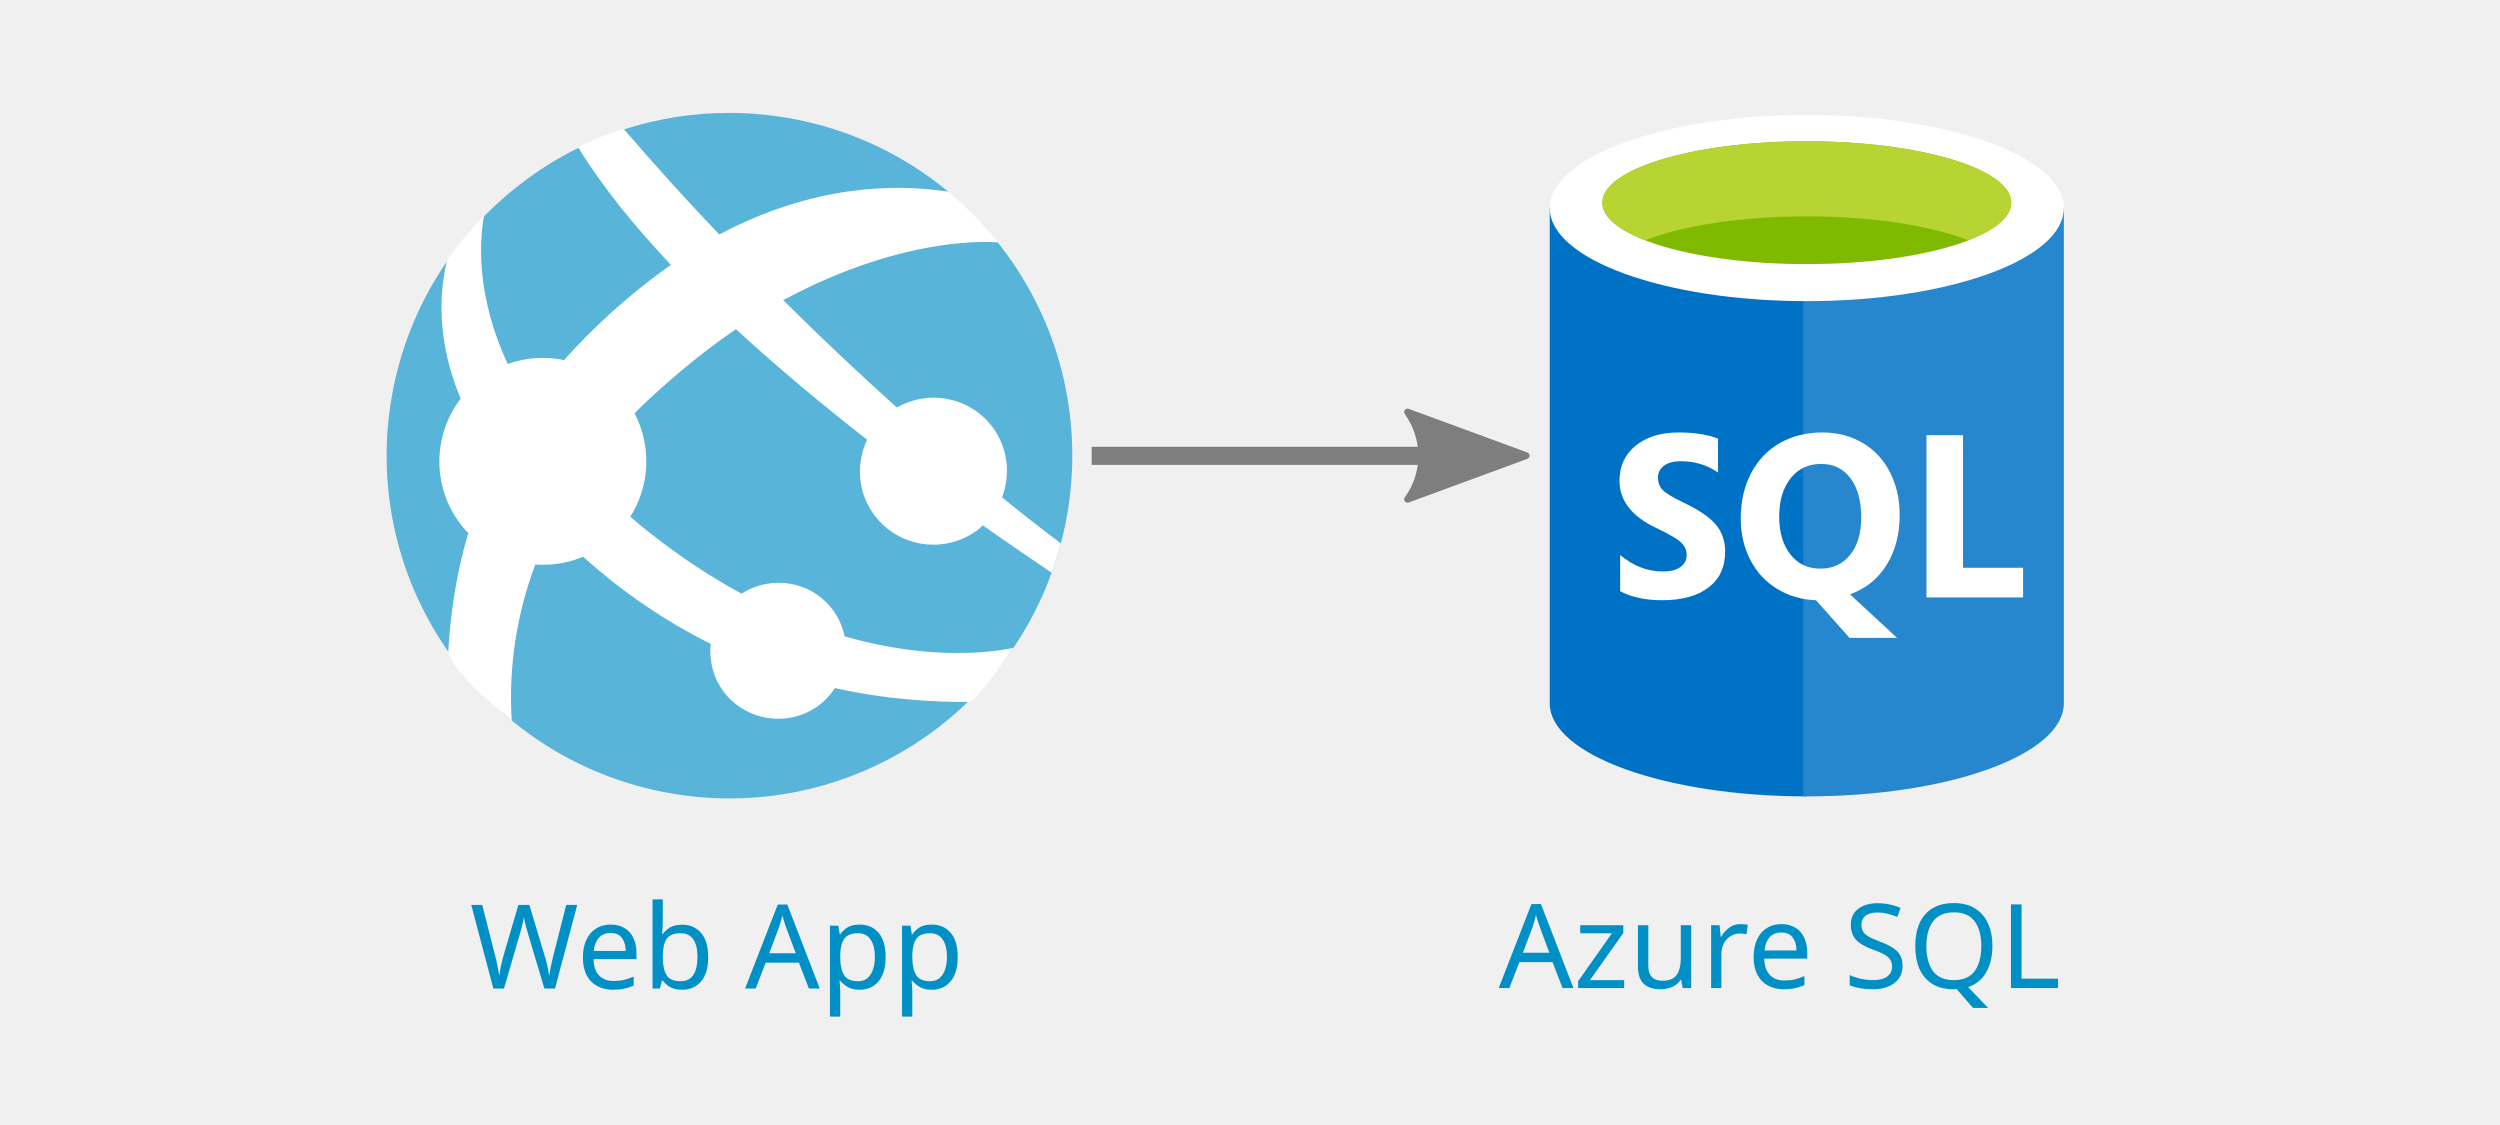
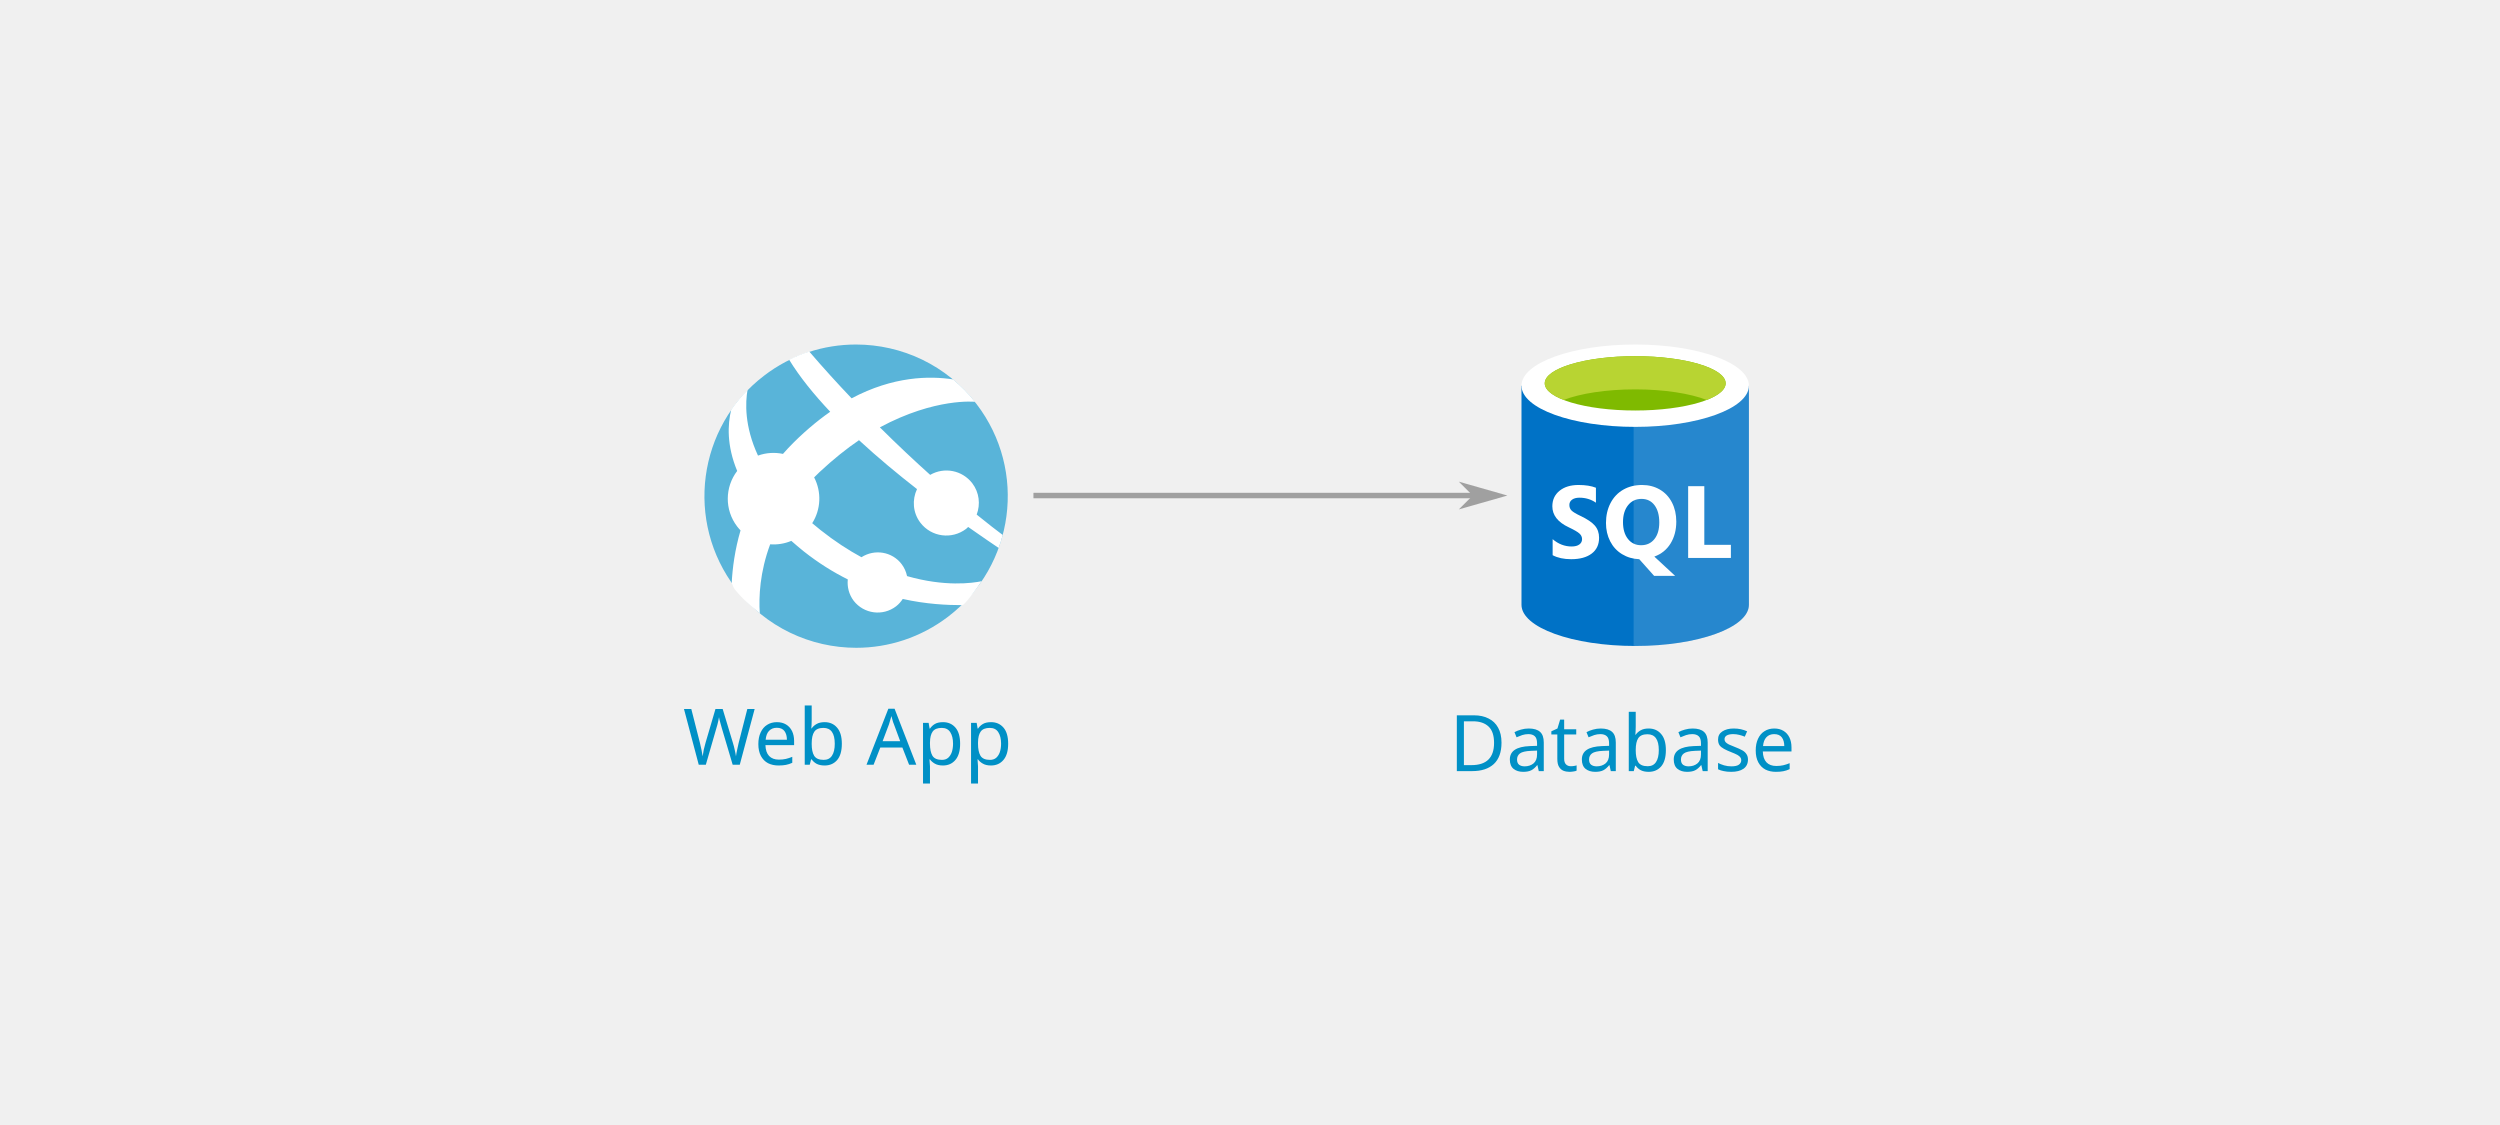
<svg xmlns="http://www.w3.org/2000/svg" width="320" height="144" viewBox="0 0 320 144" id="svg7775" version="1.1">
  <defs id="defs7777">
    <marker orient="auto" refY="0.0" refX="0.0" id="Arrow1Lend" style="overflow:visible;">
      <path id="path4190" d="M 0.0,0.0 L 5.0,-5.0 L -12.5,0.0 L 5.0,5.0 L 0.0,0.0 z " style="fill-rule:evenodd;stroke:#535353;stroke-width:1pt;stroke-opacity:1;fill:#535353;fill-opacity:1" transform="scale(0.8) rotate(180) translate(12.5,0)" />
    </marker>
    <marker orient="auto" refY="0.0" refX="0.0" id="DotM" style="overflow:visible">
      <path id="path4251" d="M -2.5,-1.0 C -2.5,1.76 -4.74,4.0 -7.5,4.0 C -10.26,4.0 -12.5,1.76 -12.5,-1.0 C -12.5,-3.76 -10.26,-6.0 -7.5,-6.0 C -4.74,-6.0 -2.5,-3.76 -2.5,-1.0 z " style="fill-rule:evenodd;stroke:#535353;stroke-width:1pt;stroke-opacity:1;fill:#535353;fill-opacity:1" transform="scale(0.4) translate(7.4, 1)" />
    </marker>
    <marker orient="auto" refY="0.0" refX="0.0" id="SquareM" style="overflow:visible">
      <path id="path4260" d="M -5.0,-5.0 L -5.0,5.0 L 5.0,5.0 L 5.0,-5.0 L -5.0,-5.0 z " style="fill-rule:evenodd;stroke:#535353;stroke-width:1pt;stroke-opacity:1;fill:#535353;fill-opacity:1" transform="scale(0.4)" />
    </marker>
    <marker orient="auto" refY="0.0" refX="0.0" id="marker8703" style="overflow:visible;">
      <path id="path8705" style="fill-rule:evenodd;stroke-width:0.625;stroke-linejoin:round;stroke:#535353;stroke-opacity:1;fill:#535353;fill-opacity:1" d="M 8.719,4.034 L -2.207,0.016 L 8.719,-4.002 C 6.973,-1.63 6.983,1.616 8.719,4.034 z " transform="scale(0.6) rotate(180) translate(0,0)" />
    </marker>
    <marker orient="auto" refY="0.0" refX="0.0" id="marker8579" style="overflow:visible;">
      <path id="path8581" style="fill-rule:evenodd;stroke-width:0.625;stroke-linejoin:round;stroke:#535353;stroke-opacity:1;fill:#535353;fill-opacity:1" d="M 8.719,4.034 L -2.207,0.016 L 8.719,-4.002 C 6.973,-1.63 6.983,1.616 8.719,4.034 z " transform="scale(0.6) rotate(180) translate(0,0)" />
    </marker>
    <marker orient="auto" refY="0.0" refX="0.0" id="marker8521" style="overflow:visible;">
      <path id="path8523" style="fill-rule:evenodd;stroke-width:0.625;stroke-linejoin:round;stroke:#535353;stroke-opacity:1;fill:#535353;fill-opacity:1" d="M 8.719,4.034 L -2.207,0.016 L 8.719,-4.002 C 6.973,-1.63 6.983,1.616 8.719,4.034 z " transform="scale(0.6) rotate(180) translate(0,0)" />
    </marker>
    <marker orient="auto" refY="0.0" refX="0.0" id="marker8475" style="overflow:visible;">
      <path id="path8477" style="fill-rule:evenodd;stroke-width:0.625;stroke-linejoin:round;stroke:#535353;stroke-opacity:1;fill:#535353;fill-opacity:1" d="M 8.719,4.034 L -2.207,0.016 L 8.719,-4.002 C 6.973,-1.63 6.983,1.616 8.719,4.034 z " transform="scale(0.6) rotate(180) translate(0,0)" />
    </marker>
    <marker orient="auto" refY="0.0" refX="0.0" id="marker8441" style="overflow:visible;">
      <path id="path8443" style="fill-rule:evenodd;stroke-width:0.625;stroke-linejoin:round;stroke:#535353;stroke-opacity:1;fill:#535353;fill-opacity:1" d="M 8.719,4.034 L -2.207,0.016 L 8.719,-4.002 C 6.973,-1.63 6.983,1.616 8.719,4.034 z " transform="scale(0.6) rotate(180) translate(0,0)" />
    </marker>
    <marker orient="auto" refY="0.0" refX="0.0" id="Arrow2Mend" style="overflow:visible;">
      <path id="path4214" style="fill-rule:evenodd;stroke-width:0.625;stroke-linejoin:round;stroke:#7e7e7e;stroke-opacity:1;fill:#7e7e7e;fill-opacity:1" d="M 8.719,4.034 L -2.207,0.016 L 8.719,-4.002 C 6.973,-1.63 6.983,1.616 8.719,4.034 z " transform="scale(0.6) rotate(180) translate(0,0)" />
    </marker>
+     <marker orient="auto" refY="0" refX="0" id="marker5424" style="overflow:visible">
+       <path id="path5426" d="M 0,0 5,-5 -12.5,0 5,5 0,0 Z" style="fill:#a0a0a0;fill-opacity:1;fill-rule:evenodd;stroke:#a0a0a0;stroke-width:1pt;stroke-opacity:1" transform="matrix(-0.4,0,0,-0.4,-4,0)" />
+     </marker>
  </defs>
  <g id="layer1" transform="translate(0,-908.362)">
-     <g id="g9678" transform="translate(-3.171257,6.460636)">
-       <g transform="matrix(1.755357,0,0,1.755357,-231.0192,-607.2332)" id="g7823">
-         <path style="fill:#59b4d9" d="m 201.8,912.802 c -4.53,3.464 -9.867,5.151 -15.167,5.151 -7.52,0 -14.956,-3.376 -19.87,-9.803 -8.396,-10.962 -6.324,-26.639 4.658,-35.039 4.529,-3.485 9.872,-5.148 15.165,-5.148 7.52,0 14.958,3.376 19.87,9.809 8.398,10.959 6.305,26.639 -4.656,35.03" id="path3" />
-         <path style="fill:#ffffff" d="m 197.207,897.341 c 1.816,2.368 5.186,2.796 7.541,1.004 0.123,-0.094 0.218,-0.208 0.33,-0.309 2.409,1.697 4.082,2.817 5.025,3.459 0.279,-0.723 0.472,-1.417 0.67,-2.142 -0.996,-0.741 -2.343,-1.778 -4.29,-3.356 0.639,-1.68 0.437,-3.64 -0.73,-5.171 -1.669,-2.16 -4.626,-2.709 -6.936,-1.377 -2.546,-2.284 -5.343,-4.902 -8.293,-7.833 9.165,-4.929 15.676,-4.207 15.676,-4.207 -1.087,-1.386 -2.305,-2.6 -3.606,-3.697 -3.865,-0.597 -9.869,-0.53 -16.729,3.119 l -0.002,-0.003 -0.001,0 c -2.286,-2.393 -4.613,-4.958 -6.983,-7.712 -1.134,0.363 -2.242,0.812 -3.312,1.347 1.749,2.862 4.102,5.749 6.754,8.565 l 0,0 c 0.005,0.006 0.011,0.011 0.017,0.017 -2.211,1.546 -4.673,3.613 -6.944,6.015 -0.29,0.309 -0.569,0.62 -0.842,0.931 -1.357,-0.284 -2.784,-0.201 -4.117,0.282 -2.264,-4.885 -2.082,-8.809 -1.724,-10.832 -0.983,1.03 -1.901,2.113 -2.692,3.267 -0.591,2.415 -0.759,5.898 0.985,10.095 -2.019,2.642 -2.114,6.389 -0.005,9.153 0.176,0.229 0.364,0.442 0.559,0.645 -0.921,3.137 -1.333,6.163 -1.46,8.761 0.237,0.322 0.237,0.582 0.472,0.896 1.199,1.538 2.705,2.834 4.16,4.008 -0.18,-2.75 0.014,-6.806 1.714,-11.372 1.173,0.089 2.366,-0.096 3.483,-0.566 0.64,0.563 1.31,1.132 2.025,1.711 2.453,1.942 4.9,3.453 7.285,4.643 -0.124,1.213 0.18,2.474 0.968,3.518 1.685,2.176 4.805,2.582 6.983,0.919 0.453,-0.347 0.811,-0.766 1.108,-1.216 3.889,0.866 7.287,1.019 9.806,1.019 0.386,0 2.177,-2.436 3.203,-3.946 -1.534,0.321 -6.083,0.946 -12.3,-0.84 -0.15,-0.698 -0.437,-1.376 -0.898,-1.98 -1.579,-2.07 -4.466,-2.518 -6.618,-1.133 -2.161,-1.172 -4.424,-2.641 -6.758,-4.49 -0.471,-0.373 -0.923,-0.745 -1.359,-1.118 1.426,-2.247 1.578,-5.127 0.318,-7.55 0.286,-0.286 0.567,-0.573 0.871,-0.857 2.311,-2.159 4.485,-3.887 6.519,-5.274 -0.082,-0.076 -0.156,-0.156 -0.236,-0.233 0.081,0.075 0.157,0.152 0.239,0.227 -0.001,0 -0.001,10e-4 -0.002,10e-4 3.121,2.886 6.43,5.621 9.564,8.065 -0.829,1.758 -0.699,3.899 0.562,5.547 z" id="path5" />
+     <g id="g4764" transform="translate(10.98552,6.928579)">
+       <g transform="translate(44.28571,-5.357143)" id="g4331">
+         <g id="g4941-3" transform="matrix(0.7765502,0,0,0.7765502,-44.52828,888.8861)">
+           <path id="path3-3" d="m 142.472,124.683 c -4.53,3.464 -9.867,5.151 -15.167,5.151 -7.52,0 -14.956,-3.376 -19.87,-9.803 -8.396,-10.962 -6.324,-26.639 4.658,-35.039 4.529,-3.485 9.872,-5.148 15.165,-5.148 7.52,0 14.958,3.376 19.87,9.809 8.398,10.959 6.305,26.639 -4.656,35.03" style="fill:#59b4d9" />
+           <path id="path5-4" d="m 137.879,109.222 c 1.816,2.368 5.186,2.796 7.541,1.004 0.123,-0.094 0.218,-0.208 0.33,-0.309 2.409,1.697 4.082,2.817 5.025,3.459 0.279,-0.723 0.472,-1.417 0.67,-2.142 -0.996,-0.741 -2.343,-1.778 -4.29,-3.356 0.639,-1.68 0.437,-3.64 -0.73,-5.171 -1.669,-2.16 -4.626,-2.709 -6.936,-1.377 -2.546,-2.284 -5.343,-4.902 -8.293,-7.833 9.165,-4.929 15.676,-4.207 15.676,-4.207 -1.087,-1.386 -2.305,-2.6 -3.606,-3.697 -3.865,-0.597 -9.869,-0.53 -16.729,3.119 l -0.002,-0.003 -10e-4,0 c -2.286,-2.393 -4.613,-4.958 -6.983,-7.712 -1.134,0.363 -2.242,0.812 -3.312,1.347 1.749,2.862 4.102,5.749 6.754,8.565 l 0,0 c 0.005,0.006 0.011,0.011 0.017,0.017 -2.211,1.546 -4.673,3.613 -6.944,6.015 -0.29,0.309 -0.569,0.62 -0.842,0.931 -1.357,-0.284 -2.784,-0.201 -4.117,0.282 -2.264,-4.885 -2.082,-8.809 -1.724,-10.832 -0.983,1.03 -1.901,2.113 -2.692,3.267 -0.591,2.415 -0.759,5.898 0.985,10.095 -2.019,2.642 -2.114,6.389 -0.005,9.153 0.176,0.229 0.364,0.442 0.559,0.645 -0.921,3.137 -1.333,6.163 -1.46,8.761 0.237,0.322 0.237,0.582 0.472,0.896 1.199,1.538 2.705,2.834 4.16,4.008 -0.18,-2.75 0.014,-6.806 1.714,-11.372 1.173,0.089 2.366,-0.096 3.483,-0.566 0.64,0.563 1.31,1.132 2.025,1.711 2.453,1.942 4.9,3.453 7.285,4.643 -0.124,1.213 0.18,2.474 0.968,3.518 1.685,2.176 4.805,2.582 6.983,0.919 0.453,-0.347 0.811,-0.766 1.108,-1.216 3.889,0.866 7.287,1.019 9.806,1.019 0.386,0 2.177,-2.436 3.203,-3.946 -1.534,0.321 -6.083,0.946 -12.3,-0.84 -0.15,-0.698 -0.437,-1.376 -0.898,-1.98 -1.579,-2.07 -4.466,-2.518 -6.618,-1.133 -2.161,-1.172 -4.424,-2.641 -6.758,-4.49 -0.471,-0.373 -0.923,-0.745 -1.359,-1.118 1.426,-2.247 1.578,-5.127 0.318,-7.55 0.286,-0.286 0.567,-0.573 0.871,-0.857 2.311,-2.159 4.485,-3.887 6.519,-5.274 -0.082,-0.076 -0.156,-0.156 -0.236,-0.233 0.081,0.075 0.157,0.152 0.239,0.227 -10e-4,0 -10e-4,0.001 -0.002,0.001 3.121,2.886 6.43,5.621 9.564,8.065 -0.829,1.758 -0.699,3.899 0.562,5.547 z" style="fill:#ffffff" />
+         </g>
+         <text xml:space="preserve" style="font-style:normal;font-variant:normal;font-weight:normal;font-stretch:normal;font-size:10px;line-height:125%;font-family:sans-serif;-inkscape-font-specification:'sans-serif, Normal';text-align:start;letter-spacing:0px;word-spacing:0px;writing-mode:lr-tb;text-anchor:start;fill:#0090c6;fill-opacity:1;stroke:none;stroke-width:1px;stroke-linecap:butt;stroke-linejoin:miter;stroke-opacity:1" x="32.152" y="1004.68" id="text10286">
+           <tspan id="tspan10288" x="32.152" y="1004.68">Web App</tspan>
+         </text>
      </g>
-       <g transform="matrix(1.755357,0,0,1.755357,-350.7087,-549.2537)" id="g7849">
-         <path style="fill:#0072c6" d="m 314.607,841.872 0,36.111 c 0,3.749 8.392,6.789 18.743,6.789 l 0,-42.9 c 0,0 -18.743,0 -18.743,0 z" id="path3-2" />
-         <path style="fill:#0072c6" d="m 333.093,884.771 0.257,0 c 10.351,0 18.743,-3.038 18.743,-6.788 l 0,-36.111 -19,0 0,42.899 z" id="path5-9" />
-         <path style="opacity:0.15;fill:#ffffff" d="m 333.093,884.771 0.257,0 c 10.351,0 18.743,-3.038 18.743,-6.788 l 0,-36.111 -19,0 0,42.899 z" id="path7" />
-         <path style="fill:#ffffff" d="m 352.093,841.872 c 0,3.749 -8.392,6.788 -18.743,6.788 -10.351,0 -18.743,-3.039 -18.743,-6.788 0,-3.749 8.392,-6.788 18.743,-6.788 10.351,0 18.743,3.039 18.743,6.788" id="path9" />
-         <path style="fill:#7fba00" d="m 348.261,841.481 c 0,2.475 -6.676,4.479 -14.911,4.479 -8.235,0 -14.912,-2.004 -14.912,-4.479 0,-2.474 6.677,-4.479 14.912,-4.479 8.235,0 14.911,2.005 14.911,4.479" id="path11" />
-         <path style="fill:#b8d432" d="m 345.137,844.218 c 1.952,-0.757 3.125,-1.705 3.125,-2.735 0,-2.475 -6.676,-4.48 -14.912,-4.48 -8.235,0 -14.911,2.005 -14.911,4.48 0,1.03 1.173,1.978 3.125,2.735 2.726,-1.058 6.986,-1.741 11.786,-1.741 4.801,0 9.059,0.683 11.787,1.741" id="path13" />
-         <path style="fill:#ffffff" d="m 327.397,866.938 c 0,1.122 -0.407,1.991 -1.221,2.607 -0.814,0.616 -1.938,0.924 -3.373,0.924 -1.221,0 -2.241,-0.22 -3.061,-0.66 l 0,-2.64 c 0.946,0.803 1.988,1.205 3.126,1.205 0.55,0 0.975,-0.11 1.275,-0.33 0.3,-0.22 0.45,-0.511 0.45,-0.875 0,-0.357 -0.144,-0.668 -0.433,-0.932 -0.289,-0.264 -0.876,-0.605 -1.761,-1.023 -1.804,-0.846 -2.706,-2.002 -2.706,-3.464 0,-1.061 0.393,-1.912 1.18,-2.553 0.786,-0.64 1.831,-0.961 3.134,-0.961 1.155,0 2.111,0.152 2.871,0.454 l 0,2.466 c -0.797,-0.55 -1.705,-0.825 -2.722,-0.825 -0.511,0 -0.915,0.108 -1.212,0.325 -0.297,0.218 -0.445,0.508 -0.445,0.87 0,0.374 0.119,0.681 0.359,0.92 0.239,0.239 0.73,0.535 1.472,0.887 1.106,0.523 1.893,1.053 2.364,1.592 0.468,0.54 0.703,1.211 0.703,2.013 z" id="path15" />
-         <path style="fill:#ffffff" d="m 340.124,864.266 c 0,1.391 -0.317,2.599 -0.949,3.621 -0.633,1.023 -1.523,1.74 -2.672,2.153 l 3.431,3.176 -3.464,0 -2.45,-2.747 c -1.05,-0.038 -1.998,-0.316 -2.842,-0.833 -0.844,-0.516 -1.496,-1.225 -1.955,-2.124 -0.459,-0.899 -0.689,-1.902 -0.689,-3.007 0,-1.226 0.249,-2.319 0.746,-3.279 0.498,-0.96 1.197,-1.698 2.099,-2.215 0.902,-0.516 1.935,-0.775 3.102,-0.775 1.088,0 2.063,0.25 2.924,0.751 0.86,0.5 1.528,1.212 2.004,2.136 0.477,0.924 0.715,1.972 0.715,3.143 z m -2.804,0.149 c 0,-1.199 -0.261,-2.146 -0.784,-2.842 -0.523,-0.696 -1.237,-1.044 -2.145,-1.044 -0.924,0 -1.663,0.349 -2.219,1.047 -0.555,0.699 -0.833,1.628 -0.833,2.788 0,1.155 0.272,2.077 0.816,2.767 0.545,0.69 1.267,1.035 2.169,1.035 0.919,0 1.647,-0.334 2.186,-1.002 0.54,-0.667 0.81,-1.584 0.81,-2.749 z" id="path17" />
-         <polygon transform="translate(308.8503,834.5839)" style="fill:#ffffff" points="40.273,35.679 33.229,35.679 33.229,23.851 35.893,23.851 35.893,33.518 40.273,33.518 " id="polygon19" />
+       <g transform="translate(-83.21429,-5.478278)" id="g4317">
+         <g id="g3366-3" transform="matrix(0.7765502,0,0,0.7765502,89.06028,774.8856)">
+           <path id="path3-5-6" d="m 229.114,233.592 0,36.111 c 0,3.749 8.392,6.789 18.743,6.789 l 0,-42.9 c 0,0 -18.743,0 -18.743,0 z" style="fill:#0072c6" />
+           <path id="path5-3-4" d="m 247.6,276.491 0.257,0 c 10.351,0 18.743,-3.038 18.743,-6.788 l 0,-36.111 -19,0 0,42.899 z" style="fill:#0072c6" />
+           <path id="path7-0" d="m 247.6,276.491 0.257,0 c 10.351,0 18.743,-3.038 18.743,-6.788 l 0,-36.111 -19,0 0,42.899 z" style="opacity:0.15;fill:#ffffff" />
+           <path id="path9-9" d="m 266.6,233.592 c 0,3.749 -8.392,6.788 -18.743,6.788 -10.351,0 -18.743,-3.039 -18.743,-6.788 0,-3.749 8.392,-6.788 18.743,-6.788 10.351,0 18.743,3.039 18.743,6.788" style="fill:#ffffff" />
+           <path id="path11-5" d="m 262.768,233.201 c 0,2.475 -6.676,4.479 -14.911,4.479 -8.235,0 -14.912,-2.004 -14.912,-4.479 0,-2.474 6.677,-4.479 14.912,-4.479 8.235,0 14.911,2.005 14.911,4.479" style="fill:#7fba00" />
+           <path id="path13-5" d="m 259.644,235.938 c 1.952,-0.757 3.125,-1.705 3.125,-2.735 0,-2.475 -6.676,-4.48 -14.912,-4.48 -8.235,0 -14.911,2.005 -14.911,4.48 0,1.03 1.173,1.978 3.125,2.735 2.726,-1.058 6.986,-1.741 11.786,-1.741 4.801,0 9.059,0.683 11.787,1.741" style="fill:#b8d432" />
+           <path id="path15-8" d="m 241.904,258.658 c 0,1.122 -0.407,1.991 -1.221,2.607 -0.814,0.616 -1.938,0.924 -3.373,0.924 -1.221,0 -2.241,-0.22 -3.061,-0.66 l 0,-2.64 c 0.946,0.803 1.988,1.205 3.126,1.205 0.55,0 0.975,-0.11 1.275,-0.33 0.3,-0.22 0.45,-0.511 0.45,-0.875 0,-0.357 -0.144,-0.668 -0.433,-0.932 -0.289,-0.264 -0.876,-0.605 -1.761,-1.023 -1.804,-0.846 -2.706,-2.002 -2.706,-3.464 0,-1.061 0.393,-1.912 1.18,-2.553 0.786,-0.64 1.831,-0.961 3.134,-0.961 1.155,0 2.111,0.152 2.871,0.454 l 0,2.466 c -0.797,-0.55 -1.705,-0.825 -2.722,-0.825 -0.511,0 -0.915,0.108 -1.212,0.325 -0.297,0.218 -0.445,0.508 -0.445,0.87 0,0.374 0.119,0.681 0.359,0.92 0.239,0.239 0.73,0.535 1.472,0.887 1.106,0.523 1.893,1.053 2.364,1.592 0.468,0.54 0.703,1.211 0.703,2.013 z" style="fill:#ffffff" />
+           <path id="path17-2" d="m 254.631,255.986 c 0,1.391 -0.317,2.599 -0.949,3.621 -0.633,1.023 -1.523,1.74 -2.672,2.153 l 3.431,3.176 -3.464,0 -2.45,-2.747 c -1.05,-0.038 -1.998,-0.316 -2.842,-0.833 -0.844,-0.516 -1.496,-1.225 -1.955,-2.124 -0.459,-0.899 -0.689,-1.902 -0.689,-3.007 0,-1.226 0.249,-2.319 0.746,-3.279 0.498,-0.96 1.197,-1.698 2.099,-2.215 0.902,-0.516 1.935,-0.775 3.102,-0.775 1.088,0 2.063,0.25 2.924,0.751 0.86,0.5 1.528,1.212 2.004,2.136 0.477,0.924 0.715,1.972 0.715,3.143 z m -2.804,0.149 c 0,-1.199 -0.261,-2.146 -0.784,-2.842 -0.523,-0.696 -1.237,-1.044 -2.145,-1.044 -0.924,0 -1.663,0.349 -2.219,1.047 -0.555,0.699 -0.833,1.628 -0.833,2.788 0,1.155 0.272,2.077 0.816,2.767 0.545,0.69 1.267,1.035 2.169,1.035 0.919,0 1.647,-0.334 2.186,-1.002 0.54,-0.667 0.81,-1.584 0.81,-2.749 z" style="fill:#ffffff" />
+           <polygon id="polygon19-6" points="40.273,33.518 40.273,35.679 33.229,35.679 33.229,23.851 35.893,23.851 35.893,33.518 " style="fill:#ffffff" transform="translate(223.3571,226.3039)" />
+         </g>
+         <text id="text4272" y="1005.611" x="257.735" style="font-style:normal;font-variant:normal;font-weight:normal;font-stretch:normal;font-size:10px;line-height:125%;font-family:sans-serif;-inkscape-font-specification:'sans-serif, Normal';text-align:start;letter-spacing:0px;word-spacing:0px;writing-mode:lr-tb;text-anchor:start;fill:#0090c6;fill-opacity:1;stroke:none;stroke-width:1px;stroke-linecap:butt;stroke-linejoin:miter;stroke-opacity:1" xml:space="preserve">
+           <tspan y="1005.611" x="257.735" id="tspan4274">Database</tspan>
+         </text>
      </g>
-       <path id="path7879" d="m 142.908,960.249 c 52.545,0 52.545,0 52.545,0" style="fill:none;fill-rule:evenodd;stroke:#7e7e7e;stroke-width:2.316;stroke-linecap:butt;stroke-linejoin:miter;stroke-miterlimit:4;stroke-dasharray:none;stroke-opacity:1;marker-end:url(#Arrow2Mend)" />
-       <text id="text9606" y="1028.434" x="63.306" style="font-style:normal;font-variant:normal;font-weight:normal;font-stretch:normal;font-size:15px;line-height:125%;font-family:sans-serif;-inkscape-font-specification:'sans-serif, Normal';text-align:start;letter-spacing:0px;word-spacing:0px;writing-mode:lr-tb;text-anchor:start;fill:#0090c6;fill-opacity:1;stroke:none;stroke-width:1px;stroke-linecap:butt;stroke-linejoin:miter;stroke-opacity:1" xml:space="preserve">
-         <tspan y="1028.434" x="63.306" id="tspan9608">Web App</tspan>
-       </text>
-       <text xml:space="preserve" style="font-style:normal;font-variant:normal;font-weight:normal;font-stretch:normal;font-size:15px;line-height:125%;font-family:sans-serif;-inkscape-font-specification:'sans-serif, Normal';text-align:start;letter-spacing:0px;word-spacing:0px;writing-mode:lr-tb;text-anchor:start;fill:#0090c6;fill-opacity:1;stroke:none;stroke-width:1px;stroke-linecap:butt;stroke-linejoin:miter;stroke-opacity:1" x="195.007" y="1028.371" id="text9610">
-         <tspan id="tspan9612" x="195.007" y="1028.371">Azure SQL</tspan>
-       </text>
+       <path style="fill:none;fill-rule:evenodd;stroke:#a0a0a0;stroke-width:0.7;stroke-linecap:butt;stroke-linejoin:miter;stroke-miterlimit:4;stroke-dasharray:none;stroke-dashoffset:0;stroke-opacity:1;marker-end:url(#marker5424)" d="m 121.296,964.862 59.286,0" id="path5422" />
    </g>
  </g>
</svg>
